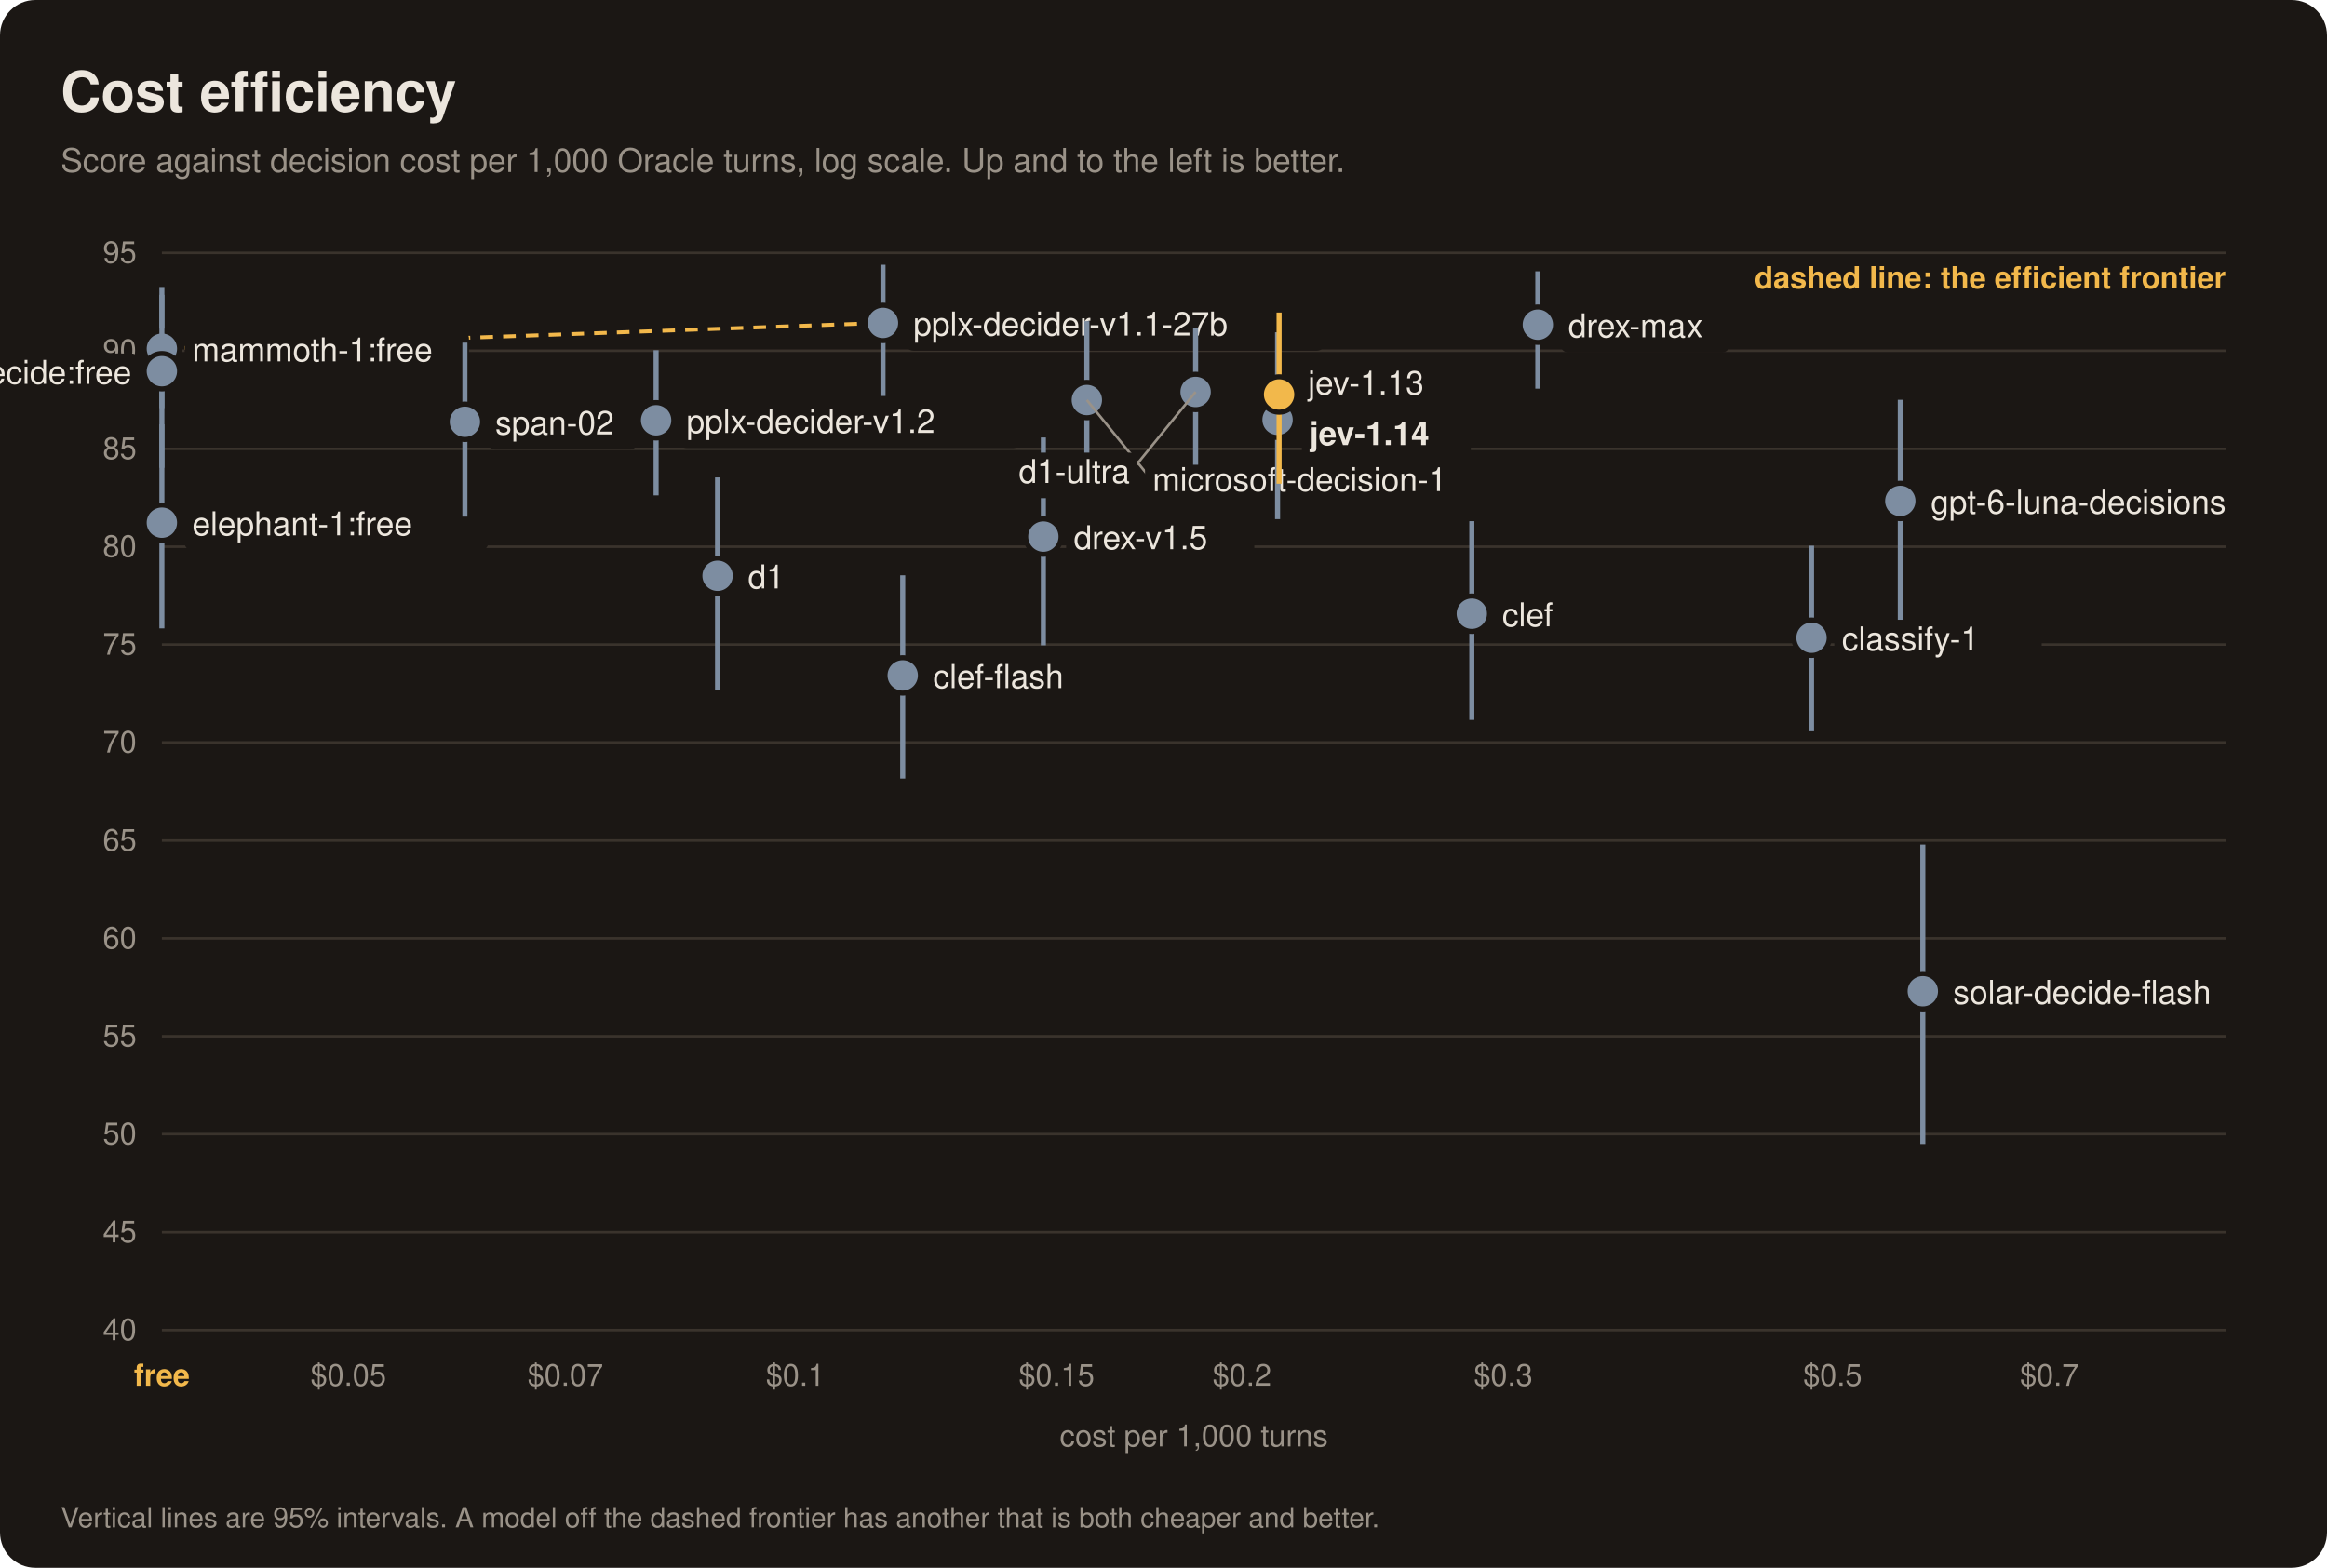
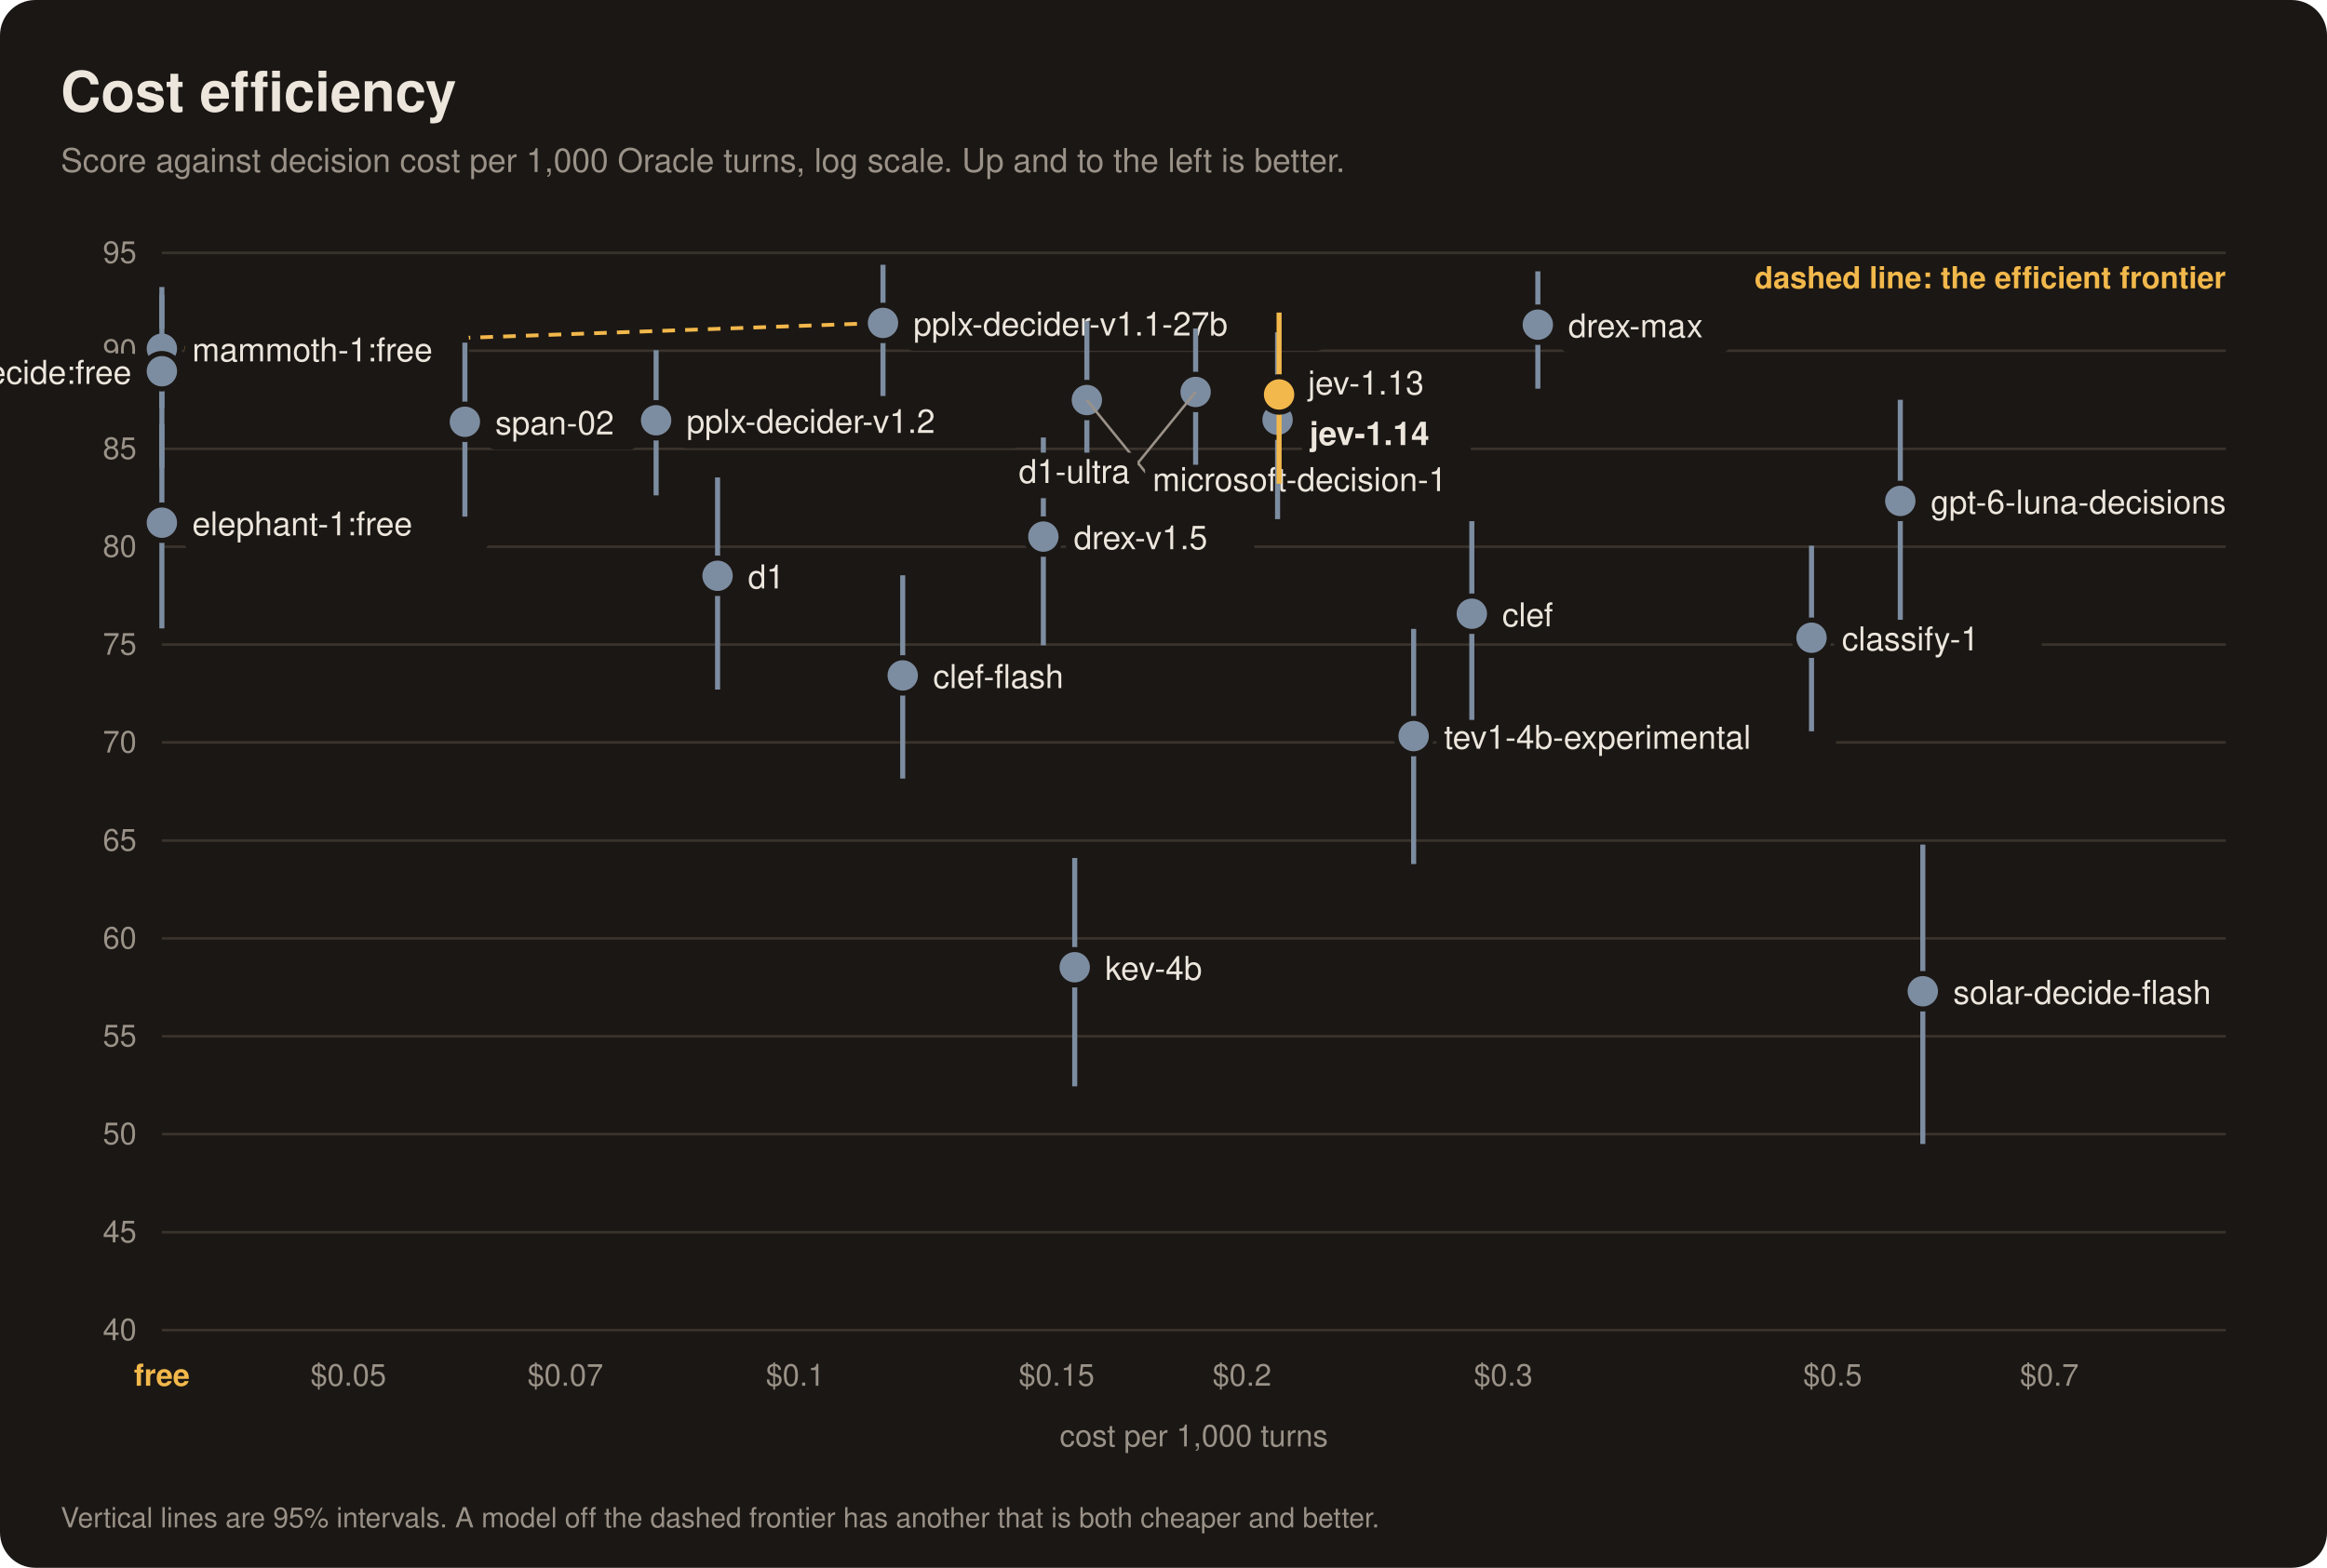
<svg xmlns="http://www.w3.org/2000/svg" viewBox="0 0 920 620" width="920" role="img" aria-label="Cost efficiency" font-family="-apple-system,BlinkMacSystemFont,'Segoe UI',Helvetica,Arial,sans-serif">
  <rect width="920" height="620" rx="14" fill="#1b1714" />
  <text x="24.0" y="44.0" font-size="22" font-weight="700" fill="#ece6dd" text-anchor="start">Cost efficiency</text>
  <text x="24.0" y="68.0" font-size="13" font-weight="400" fill="#9a9288" text-anchor="start">Score against decision cost per 1,000 Oracle turns, log scale. Up and to the left is better.</text>
  <line x1="64.0" y1="526.0" x2="880.0" y2="526.0" stroke="#3a332c" stroke-width="1.0" />
  <text x="54.0" y="530.0" font-size="12" font-weight="400" fill="#9a9288" text-anchor="end">40</text>
  <line x1="64.0" y1="487.3" x2="880.0" y2="487.3" stroke="#3a332c" stroke-width="1.0" />
  <text x="54.0" y="491.3" font-size="12" font-weight="400" fill="#9a9288" text-anchor="end">45</text>
  <line x1="64.0" y1="448.5" x2="880.0" y2="448.5" stroke="#3a332c" stroke-width="1.0" />
  <text x="54.0" y="452.5" font-size="12" font-weight="400" fill="#9a9288" text-anchor="end">50</text>
  <line x1="64.0" y1="409.8" x2="880.0" y2="409.8" stroke="#3a332c" stroke-width="1.0" />
  <text x="54.0" y="413.8" font-size="12" font-weight="400" fill="#9a9288" text-anchor="end">55</text>
  <line x1="64.0" y1="371.1" x2="880.0" y2="371.1" stroke="#3a332c" stroke-width="1.0" />
  <text x="54.0" y="375.1" font-size="12" font-weight="400" fill="#9a9288" text-anchor="end">60</text>
  <line x1="64.0" y1="332.4" x2="880.0" y2="332.4" stroke="#3a332c" stroke-width="1.0" />
  <text x="54.0" y="336.4" font-size="12" font-weight="400" fill="#9a9288" text-anchor="end">65</text>
  <line x1="64.0" y1="293.6" x2="880.0" y2="293.6" stroke="#3a332c" stroke-width="1.0" />
  <text x="54.0" y="297.6" font-size="12" font-weight="400" fill="#9a9288" text-anchor="end">70</text>
  <line x1="64.0" y1="254.9" x2="880.0" y2="254.9" stroke="#3a332c" stroke-width="1.0" />
  <text x="54.0" y="258.9" font-size="12" font-weight="400" fill="#9a9288" text-anchor="end">75</text>
  <line x1="64.0" y1="216.2" x2="880.0" y2="216.2" stroke="#3a332c" stroke-width="1.0" />
  <text x="54.0" y="220.2" font-size="12" font-weight="400" fill="#9a9288" text-anchor="end">80</text>
  <line x1="64.0" y1="177.5" x2="880.0" y2="177.5" stroke="#3a332c" stroke-width="1.0" />
  <text x="54.0" y="181.5" font-size="12" font-weight="400" fill="#9a9288" text-anchor="end">85</text>
  <line x1="64.0" y1="138.7" x2="880.0" y2="138.7" stroke="#3a332c" stroke-width="1.0" />
  <text x="54.0" y="142.7" font-size="12" font-weight="400" fill="#9a9288" text-anchor="end">90</text>
  <line x1="64.0" y1="100.0" x2="880.0" y2="100.0" stroke="#3a332c" stroke-width="1.0" />
  <text x="54.0" y="104.0" font-size="12" font-weight="400" fill="#9a9288" text-anchor="end">95</text>
  <text x="137.7" y="548.0" font-size="12" font-weight="400" fill="#9a9288" text-anchor="middle">$0.05</text>
  <text x="223.5" y="548.0" font-size="12" font-weight="400" fill="#9a9288" text-anchor="middle">$0.07</text>
  <text x="314.4" y="548.0" font-size="12" font-weight="400" fill="#9a9288" text-anchor="middle">$0.1</text>
  <text x="417.7" y="548.0" font-size="12" font-weight="400" fill="#9a9288" text-anchor="middle">$0.15</text>
  <text x="491.0" y="548.0" font-size="12" font-weight="400" fill="#9a9288" text-anchor="middle">$0.2</text>
  <text x="594.3" y="548.0" font-size="12" font-weight="400" fill="#9a9288" text-anchor="middle">$0.3</text>
  <text x="724.5" y="548.0" font-size="12" font-weight="400" fill="#9a9288" text-anchor="middle">$0.5</text>
  <text x="810.2" y="548.0" font-size="12" font-weight="400" fill="#9a9288" text-anchor="middle">$0.7</text>
  <text x="472.0" y="572.0" font-size="12" font-weight="400" fill="#9a9288" text-anchor="middle">cost per 1,000 turns</text>
  <text x="64.0" y="548.0" font-size="12" font-weight="600" fill="#f2b84b" text-anchor="middle">free</text>
  <polyline points="64.0,137.9 349.1,127.7" fill="none" stroke="#f2b84b" stroke-width="1.5" stroke-dasharray="5 4" />
  <text x="880.0" y="114.0" font-size="12" font-weight="600" fill="#f2b84b" text-anchor="end">dashed line: the efficient frontier</text>
  <line x1="64.0" y1="161.4" x2="64.0" y2="116.6" stroke="#7d8da1" stroke-width="2.0" />
  <circle cx="64.0" cy="137.9" r="7" fill="#7d8da1" stroke="#1b1714" stroke-width="2" />
  <rect x="73.0" y="130.9" width="112.4" height="18.0" rx="3.0" fill="#1b1714" />
  <text x="76.0" y="142.9" font-size="13" font-weight="500" fill="#ece6dd" text-anchor="start">mammoth-1:free</text>
  <line x1="64.0" y1="185.0" x2="64.0" y2="113.5" stroke="#7d8da1" stroke-width="2.0" />
  <circle cx="64.0" cy="146.8" r="7" fill="#7d8da1" stroke="#1b1714" stroke-width="2" />
  <rect x="-95.4" y="139.8" width="150.4" height="18.0" rx="3.0" fill="#1b1714" />
  <text x="52.0" y="151.8" font-size="13" font-weight="500" fill="#ece6dd" text-anchor="end">mercury-decide:free</text>
  <line x1="64.0" y1="248.5" x2="64.0" y2="167.8" stroke="#7d8da1" stroke-width="2.0" />
  <circle cx="64.0" cy="206.7" r="7" fill="#7d8da1" stroke="#1b1714" stroke-width="2" />
  <rect x="73.0" y="199.7" width="120.0" height="18.0" rx="3.0" fill="#1b1714" />
  <text x="76.0" y="211.7" font-size="13" font-weight="500" fill="#ece6dd" text-anchor="start">elephant-1:free</text>
  <line x1="183.8" y1="204.3" x2="183.8" y2="135.5" stroke="#7d8da1" stroke-width="2.0" />
  <circle cx="183.8" cy="166.8" r="7" fill="#7d8da1" stroke="#1b1714" stroke-width="2" />
  <rect x="192.8" y="159.8" width="59.2" height="18.0" rx="3.0" fill="#1b1714" />
  <text x="195.8" y="171.8" font-size="13" font-weight="500" fill="#ece6dd" text-anchor="start">span-02</text>
  <line x1="259.4" y1="195.9" x2="259.4" y2="138.5" stroke="#7d8da1" stroke-width="2.0" />
  <circle cx="259.4" cy="166.2" r="7" fill="#7d8da1" stroke="#1b1714" stroke-width="2" />
  <rect x="268.4" y="159.2" width="135.2" height="18.0" rx="3.0" fill="#1b1714" />
  <text x="271.4" y="171.2" font-size="13" font-weight="500" fill="#ece6dd" text-anchor="start">pplx-decider-v1.2</text>
  <line x1="283.7" y1="272.7" x2="283.7" y2="188.8" stroke="#7d8da1" stroke-width="2.0" />
  <circle cx="283.7" cy="227.7" r="7" fill="#7d8da1" stroke="#1b1714" stroke-width="2" />
  <rect x="292.7" y="220.7" width="21.2" height="18.0" rx="3.0" fill="#1b1714" />
  <text x="295.7" y="232.7" font-size="13" font-weight="500" fill="#ece6dd" text-anchor="start">d1</text>
  <line x1="349.1" y1="156.6" x2="349.1" y2="104.7" stroke="#7d8da1" stroke-width="2.0" />
  <circle cx="349.1" cy="127.7" r="7" fill="#7d8da1" stroke="#1b1714" stroke-width="2" />
  <rect x="358.1" y="120.7" width="165.6" height="18.0" rx="3.0" fill="#1b1714" />
  <text x="361.1" y="132.7" font-size="13" font-weight="500" fill="#ece6dd" text-anchor="start">pplx-decider-v1.1-27b</text>
  <line x1="356.9" y1="307.9" x2="356.9" y2="227.5" stroke="#7d8da1" stroke-width="2.0" />
  <circle cx="356.9" cy="267.1" r="7" fill="#7d8da1" stroke="#1b1714" stroke-width="2" />
  <rect x="365.9" y="260.1" width="82.0" height="18.0" rx="3.0" fill="#1b1714" />
  <text x="368.9" y="272.1" font-size="13" font-weight="500" fill="#ece6dd" text-anchor="start">clef-flash</text>
  <line x1="412.5" y1="255.2" x2="412.5" y2="173.0" stroke="#7d8da1" stroke-width="2.0" />
  <circle cx="412.5" cy="212.2" r="7" fill="#7d8da1" stroke="#1b1714" stroke-width="2" />
  <rect x="421.5" y="205.2" width="74.4" height="18.0" rx="3.0" fill="#1b1714" />
  <text x="424.5" y="217.2" font-size="13" font-weight="500" fill="#ece6dd" text-anchor="start">drex-v1.5</text>
+   <line x1="424.9" y1="429.6" x2="424.9" y2="339.3" stroke="#7d8da1" stroke-width="2.0" />
+   <circle cx="424.9" cy="382.5" r="7" fill="#7d8da1" stroke="#1b1714" stroke-width="2" />
+   <rect x="433.9" y="375.5" width="51.6" height="18.0" rx="3.0" fill="#1b1714" />
+   <text x="436.9" y="387.5" font-size="13" font-weight="500" fill="#ece6dd" text-anchor="start">kev-4b</text>
  <line x1="429.7" y1="193.8" x2="429.7" y2="127.0" stroke="#7d8da1" stroke-width="2.0" />
  <circle cx="429.7" cy="158.2" r="7" fill="#7d8da1" stroke="#1b1714" stroke-width="2" />
  <line x1="429.7" y1="158.2" x2="455.7" y2="190.2" stroke="#9a9288" stroke-width="1.0" />
  <rect x="452.7" y="182.2" width="158.0" height="18.0" rx="3.0" fill="#1b1714" />
  <text x="455.7" y="194.2" font-size="13" font-weight="500" fill="#ece6dd" text-anchor="start">microsoft-decision-1</text>
  <line x1="472.7" y1="183.8" x2="472.7" y2="129.9" stroke="#7d8da1" stroke-width="2.0" />
  <circle cx="472.7" cy="155.0" r="7" fill="#7d8da1" stroke="#1b1714" stroke-width="2" />
  <line x1="472.7" y1="155.0" x2="446.7" y2="187.0" stroke="#9a9288" stroke-width="1.0" />
  <rect x="382.9" y="179.0" width="66.8" height="18.0" rx="3.0" fill="#1b1714" />
  <text x="446.7" y="191.0" font-size="13" font-weight="500" fill="#ece6dd" text-anchor="end">d1-ultra</text>
  <line x1="505.1" y1="205.3" x2="505.1" y2="131.4" stroke="#7d8da1" stroke-width="2.0" />
  <circle cx="505.1" cy="166.0" r="7" fill="#7d8da1" stroke="#1b1714" stroke-width="2" />
  <rect x="514.1" y="144.0" width="66.8" height="18.0" rx="3.0" fill="#1b1714" />
  <text x="517.1" y="156.0" font-size="13" font-weight="500" fill="#ece6dd" text-anchor="start">jev-1.13</text>
  <line x1="505.7" y1="191.3" x2="505.7" y2="123.6" stroke="#f2b84b" stroke-width="2.0" />
  <circle cx="505.7" cy="156.0" r="7" fill="#f2b84b" stroke="#1b1714" stroke-width="2" />
  <rect x="514.7" y="164.0" width="66.8" height="18.0" rx="3.0" fill="#1b1714" />
  <text x="517.7" y="176.0" font-size="13" font-weight="700" fill="#ece6dd" text-anchor="start">jev-1.14</text>
+   <line x1="558.9" y1="341.7" x2="558.9" y2="248.7" stroke="#7d8da1" stroke-width="2.0" />
+   <circle cx="558.9" cy="291.1" r="7" fill="#7d8da1" stroke="#1b1714" stroke-width="2" />
+   <rect x="567.9" y="284.1" width="158.0" height="18.0" rx="3.0" fill="#1b1714" />
+   <text x="570.9" y="296.1" font-size="13" font-weight="500" fill="#ece6dd" text-anchor="start">tev1-4b-experimental</text>
  <line x1="581.9" y1="284.7" x2="581.9" y2="206.1" stroke="#7d8da1" stroke-width="2.0" />
  <circle cx="581.9" cy="242.7" r="7" fill="#7d8da1" stroke="#1b1714" stroke-width="2" />
  <rect x="590.9" y="235.7" width="36.4" height="18.0" rx="3.0" fill="#1b1714" />
  <text x="593.9" y="247.7" font-size="13" font-weight="500" fill="#ece6dd" text-anchor="start">clef</text>
  <line x1="608.0" y1="153.7" x2="608.0" y2="107.3" stroke="#7d8da1" stroke-width="2.0" />
  <circle cx="608.0" cy="128.4" r="7" fill="#7d8da1" stroke="#1b1714" stroke-width="2" />
  <rect x="617.0" y="121.4" width="66.8" height="18.0" rx="3.0" fill="#1b1714" />
  <text x="620.0" y="133.4" font-size="13" font-weight="500" fill="#ece6dd" text-anchor="start">drex-max</text>
  <line x1="716.2" y1="289.2" x2="716.2" y2="215.8" stroke="#7d8da1" stroke-width="2.0" />
  <circle cx="716.2" cy="252.2" r="7" fill="#7d8da1" stroke="#1b1714" stroke-width="2" />
  <rect x="725.2" y="245.2" width="82.0" height="18.0" rx="3.0" fill="#1b1714" />
  <text x="728.2" y="257.2" font-size="13" font-weight="500" fill="#ece6dd" text-anchor="start">classify-1</text>
  <line x1="751.3" y1="245.1" x2="751.3" y2="158.1" stroke="#7d8da1" stroke-width="2.0" />
  <circle cx="751.3" cy="198.1" r="7" fill="#7d8da1" stroke="#1b1714" stroke-width="2" />
  <rect x="760.3" y="191.1" width="158.0" height="18.0" rx="3.0" fill="#1b1714" />
  <text x="763.3" y="203.1" font-size="13" font-weight="500" fill="#ece6dd" text-anchor="start">gpt-6-luna-decisions</text>
  <line x1="760.2" y1="452.4" x2="760.2" y2="334.0" stroke="#7d8da1" stroke-width="2.0" />
  <circle cx="760.2" cy="392.0" r="7" fill="#7d8da1" stroke="#1b1714" stroke-width="2" />
  <rect x="769.2" y="385.0" width="142.8" height="18.0" rx="3.0" fill="#1b1714" />
  <text x="772.2" y="397.0" font-size="13" font-weight="500" fill="#ece6dd" text-anchor="start">solar-decide-flash</text>
  <text x="24.0" y="604.0" font-size="11" font-weight="400" fill="#9a9288" text-anchor="start">Vertical lines are 95% intervals. A model off the dashed frontier has another that is both cheaper and better.</text>
</svg>
